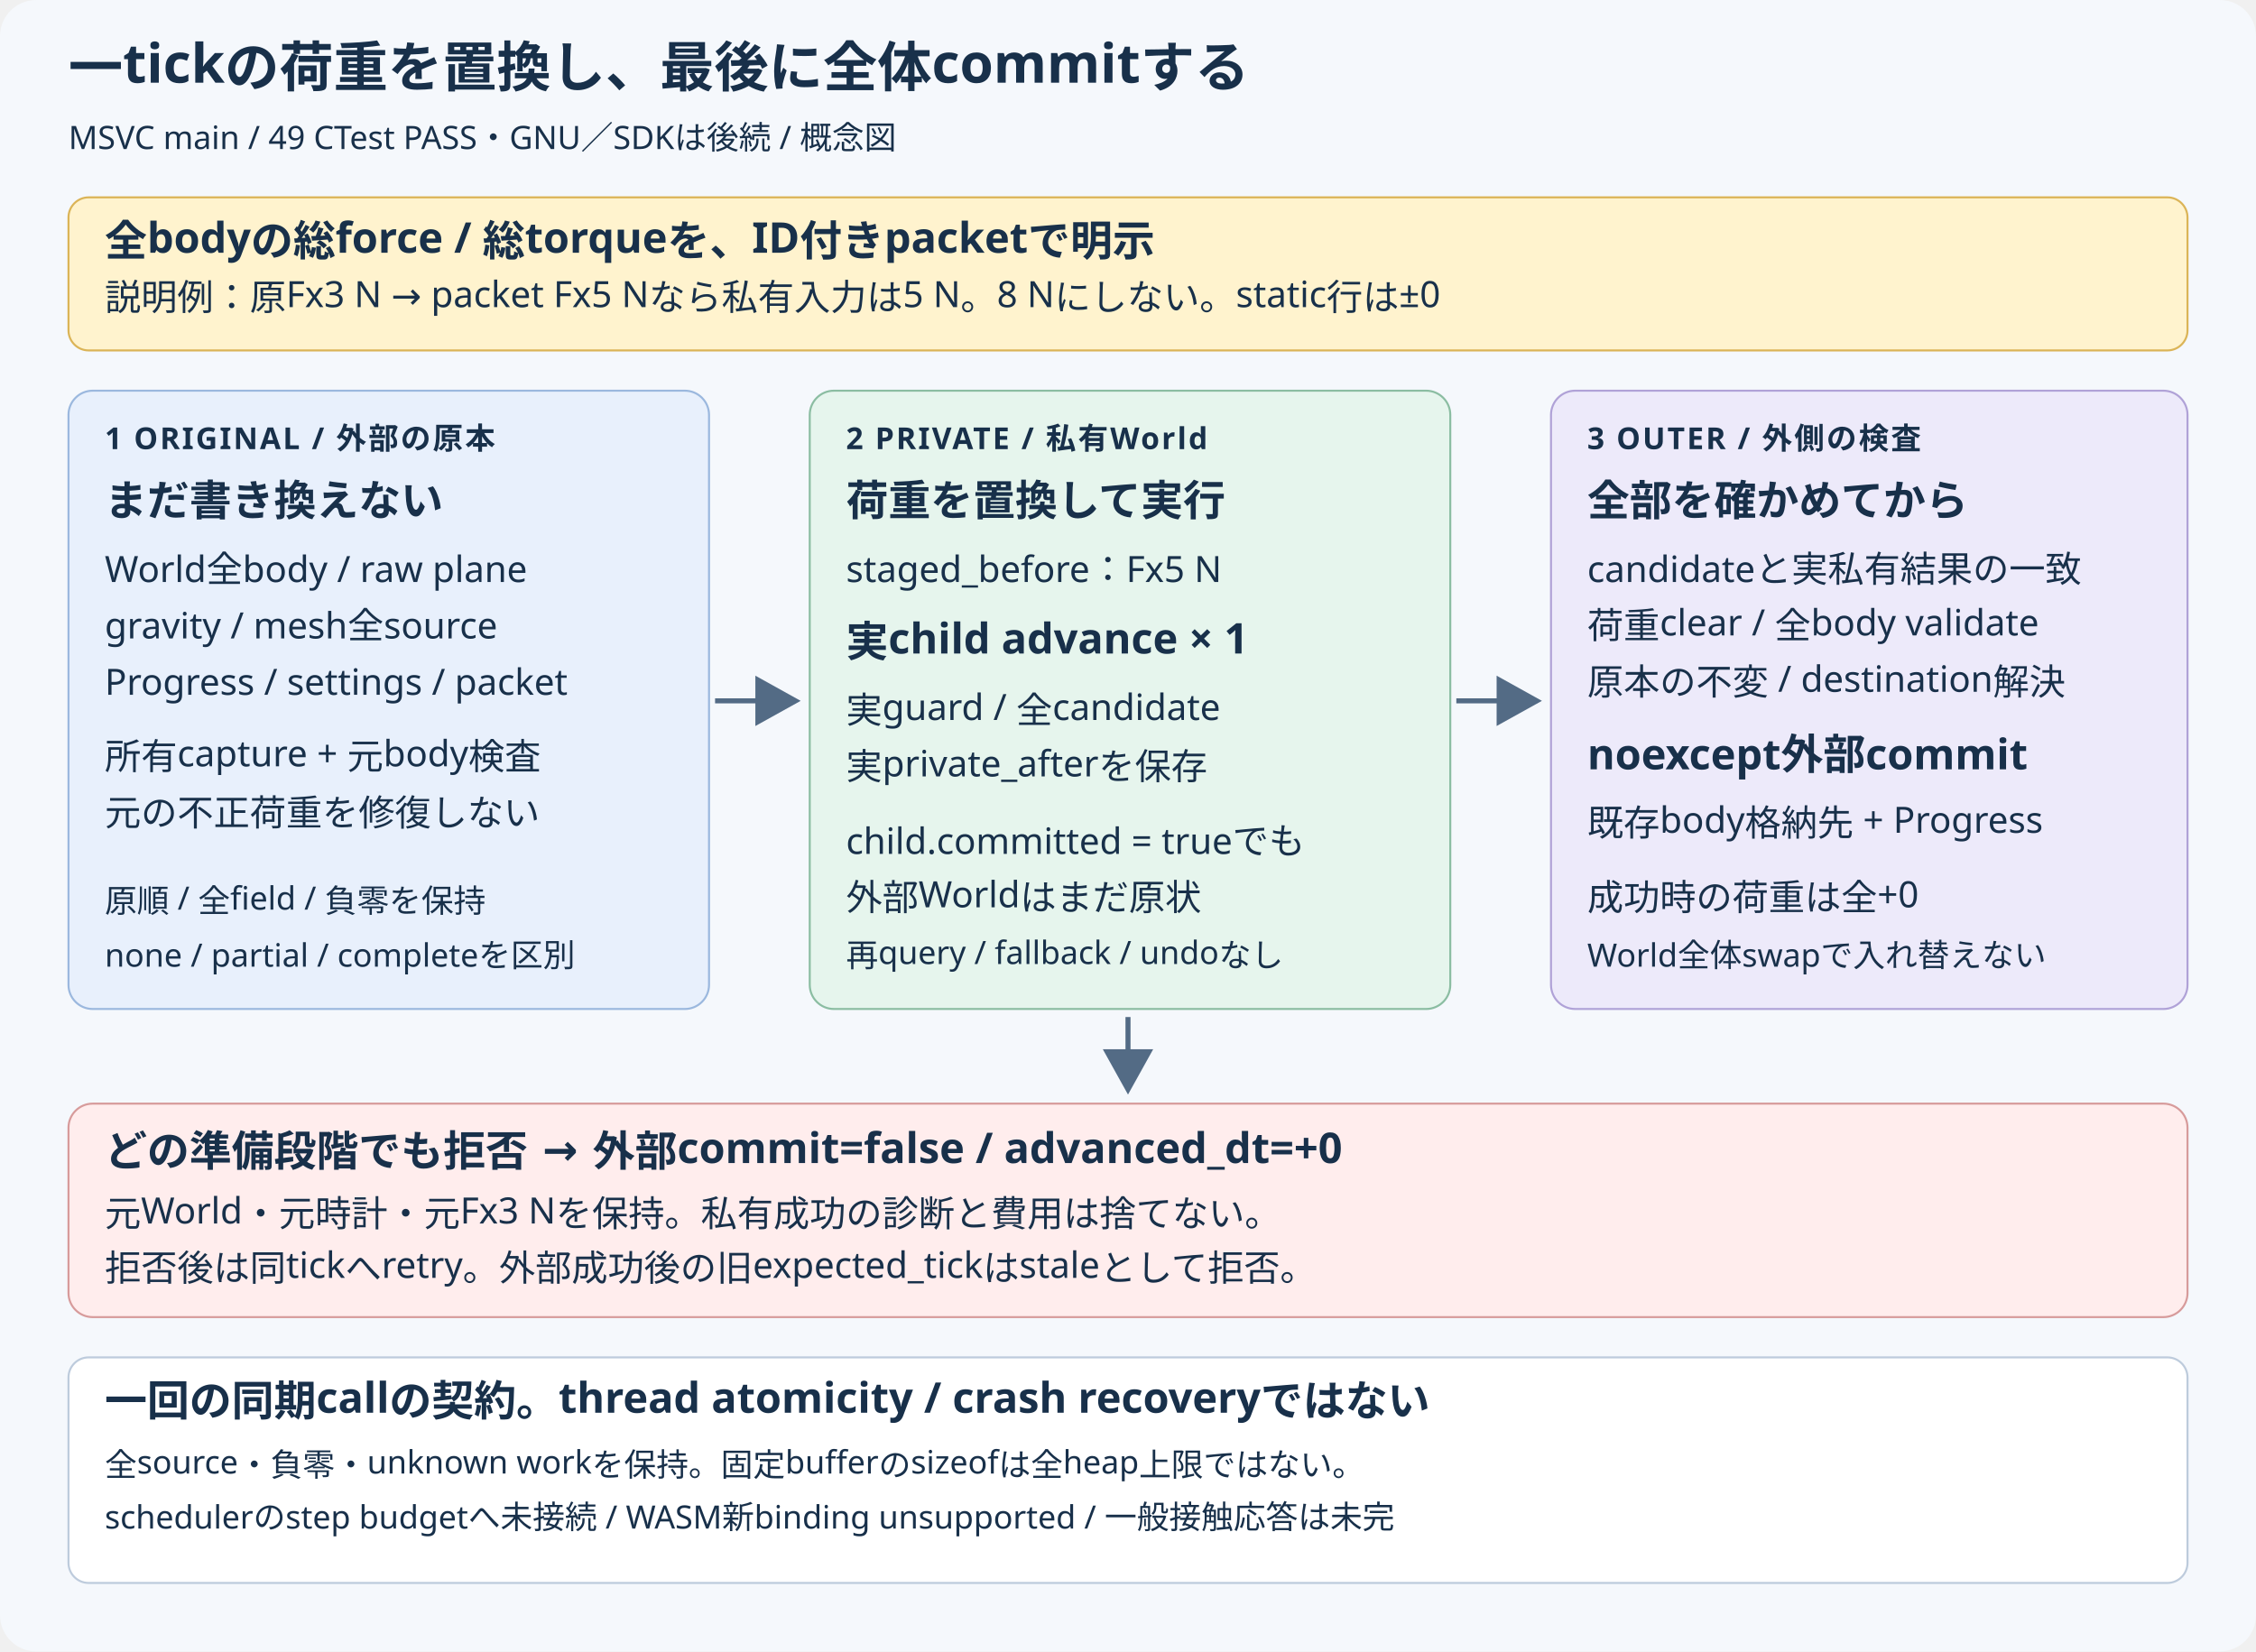
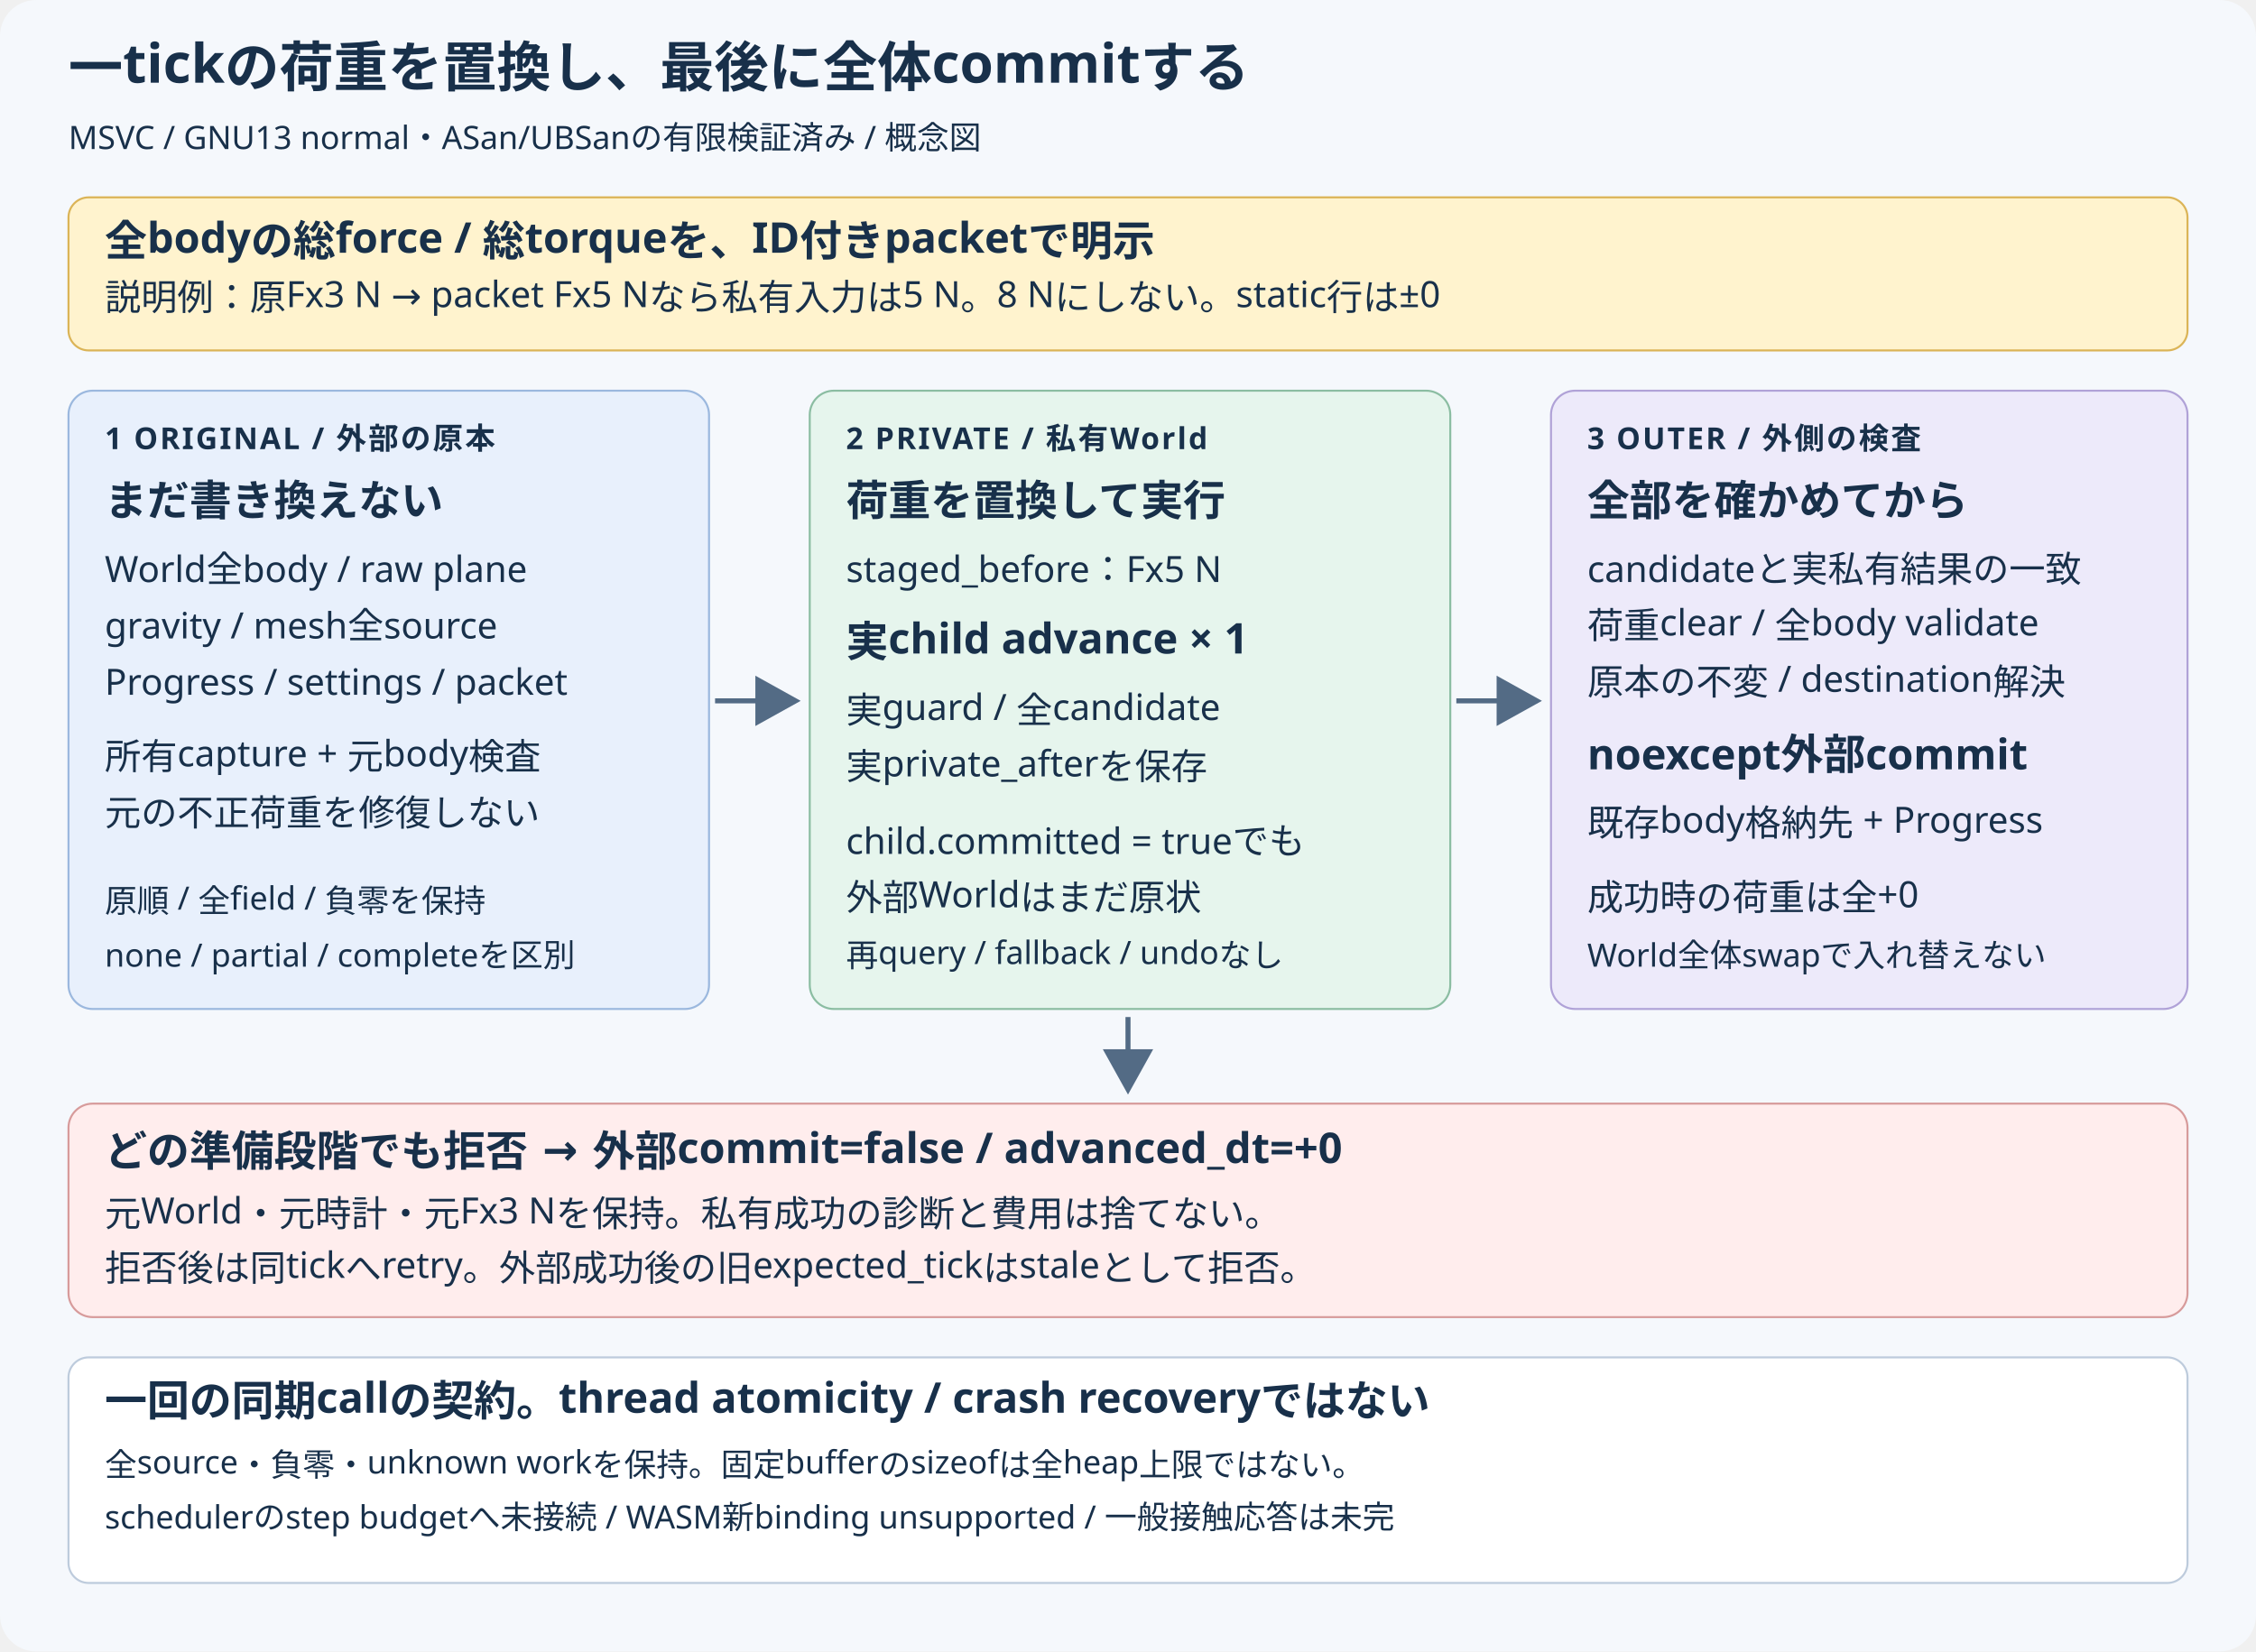
<svg xmlns="http://www.w3.org/2000/svg" width="1120" height="820" viewBox="0 0 1120 820" role="img" aria-labelledby="title desc">
  <defs>
    <marker id="arrow" markerWidth="10" markerHeight="10" refX="8" refY="5" orient="auto">
      <path d="M0 0L9 5L0 10Z" fill="#536b85" />
    </marker>
  </defs>
  <style>text{font-family:system-ui,'Yu Gothic',Meiryo,sans-serif;fill:#18304a} .title{font-size:27px;font-weight:700}.head{font-size:21px;font-weight:700}.body{font-size:18px}.small{font-size:16px}.tag{font-size:15px;font-weight:700;letter-spacing:1px}.line{fill:none;stroke:#536b85;stroke-width:2.5;marker-end:url(#arrow)}</style>
  <rect width="1120" height="820" rx="18" fill="#f5f8fc" />
  <text x="34" y="43" class="title">一tickの荷重を置換し、最後に全体commitする</text>
-   <text x="34" y="74" class="small">MSVC main / 49 CTest PASS・GNU／SDKは後続 / 概念図</text>
+   <text x="34" y="74" class="small">MSVC / GNU13 normal・ASan/UBSanの有限検証済み / 概念図</text>
  <rect x="34" y="98" width="1052" height="76" rx="10" fill="#fff3ce" stroke="#dbb457" />
  <text x="52" y="127" class="head">全bodyの総force / 総torqueを、ID付きpacketで明示</text>
  <text x="52" y="154" class="body">説明例：原Fx3 N → packet Fx5 Nなら私有入力は5 N。8 Nにしない。static行は±0</text>
  <rect x="34" y="194" width="318" height="307" rx="12" fill="#e8f0fc" stroke="#9bb8de" />
  <text x="52" y="223" class="tag">1  ORIGINAL / 外部の原本</text>
  <text x="52" y="256" class="head">まだ書き換えない</text>
  <text x="52" y="289" class="body">World全body / raw plane</text>
  <text x="52" y="317" class="body">gravity / mesh全source</text>
  <text x="52" y="345" class="body">Progress / settings / packet</text>
  <text x="52" y="382" class="body">所有capture + 元body検査</text>
  <text x="52" y="410" class="body">元の不正荷重を修復しない</text>
  <text x="52" y="453" class="small">原順 / 全field / 負零を保持</text>
  <text x="52" y="480" class="small">none / partial / completeを区別</text>
  <rect x="402" y="194" width="318" height="307" rx="12" fill="#e6f5ed" stroke="#8bbda2" />
  <text x="420" y="223" class="tag">2  PRIVATE / 私有World</text>
  <text x="420" y="256" class="head">荷重を置換して実行</text>
  <text x="420" y="289" class="body">staged_before：Fx5 N</text>
  <text x="420" y="326" class="head">実child advance × 1</text>
  <text x="420" y="359" class="body">実guard / 全candidate</text>
  <text x="420" y="387" class="body">実private_afterを保存</text>
  <text x="420" y="424" class="body">child.committed = trueでも</text>
  <text x="420" y="452" class="body">外部Worldはまだ原状</text>
  <text x="420" y="480" class="small">再query / fallback / undoなし</text>
  <rect x="770" y="194" width="316" height="307" rx="12" fill="#edeafa" stroke="#b0a2d7" />
  <text x="788" y="223" class="tag">3  OUTER / 外側の検査</text>
  <text x="788" y="256" class="head">全部を確かめてから</text>
  <text x="788" y="289" class="body">candidateと実私有結果の一致</text>
  <text x="788" y="317" class="body">荷重clear / 全body validate</text>
  <text x="788" y="345" class="body">原本の不変 / destination解決</text>
  <text x="788" y="382" class="head">noexcept外部commit</text>
  <text x="788" y="415" class="body">既存body格納先 + Progress</text>
  <text x="788" y="452" class="body">成功時の荷重は全+0</text>
  <text x="788" y="480" class="small">World全体swapで入れ替えない</text>
  <path d="M355 348H395" class="line" />
  <path d="M723 348H763" class="line" />
  <path d="M560 505V527H560V541" class="line" />
  <rect x="34" y="548" width="1052" height="106" rx="12" fill="#ffeded" stroke="#d79b9b" />
  <text x="52" y="579" class="head">どの準備段階でも拒否 → 外部commit=false / advanced_dt=+0</text>
  <text x="52" y="609" class="body">元World・元時計・元Fx3 Nを保持。私有成功の診断と費用は捨てない。</text>
  <text x="52" y="636" class="body">拒否後は同tickへretry。外部成功後の旧expected_tickはstaleとして拒否。</text>
  <rect x="34" y="674" width="1052" height="112" rx="10" fill="#fff" stroke="#bdcbdc" />
  <text x="52" y="703" class="head">一回の同期callの契約。thread atomicity / crash recoveryではない</text>
  <text x="52" y="733" class="small">全source・負零・unknown workを保持。固定bufferのsizeofは全heap上限ではない。</text>
  <text x="52" y="759" class="small">schedulerのstep budgetへ未接続 / WASM新binding unsupported / 一般接触応答は未完</text>
</svg>
